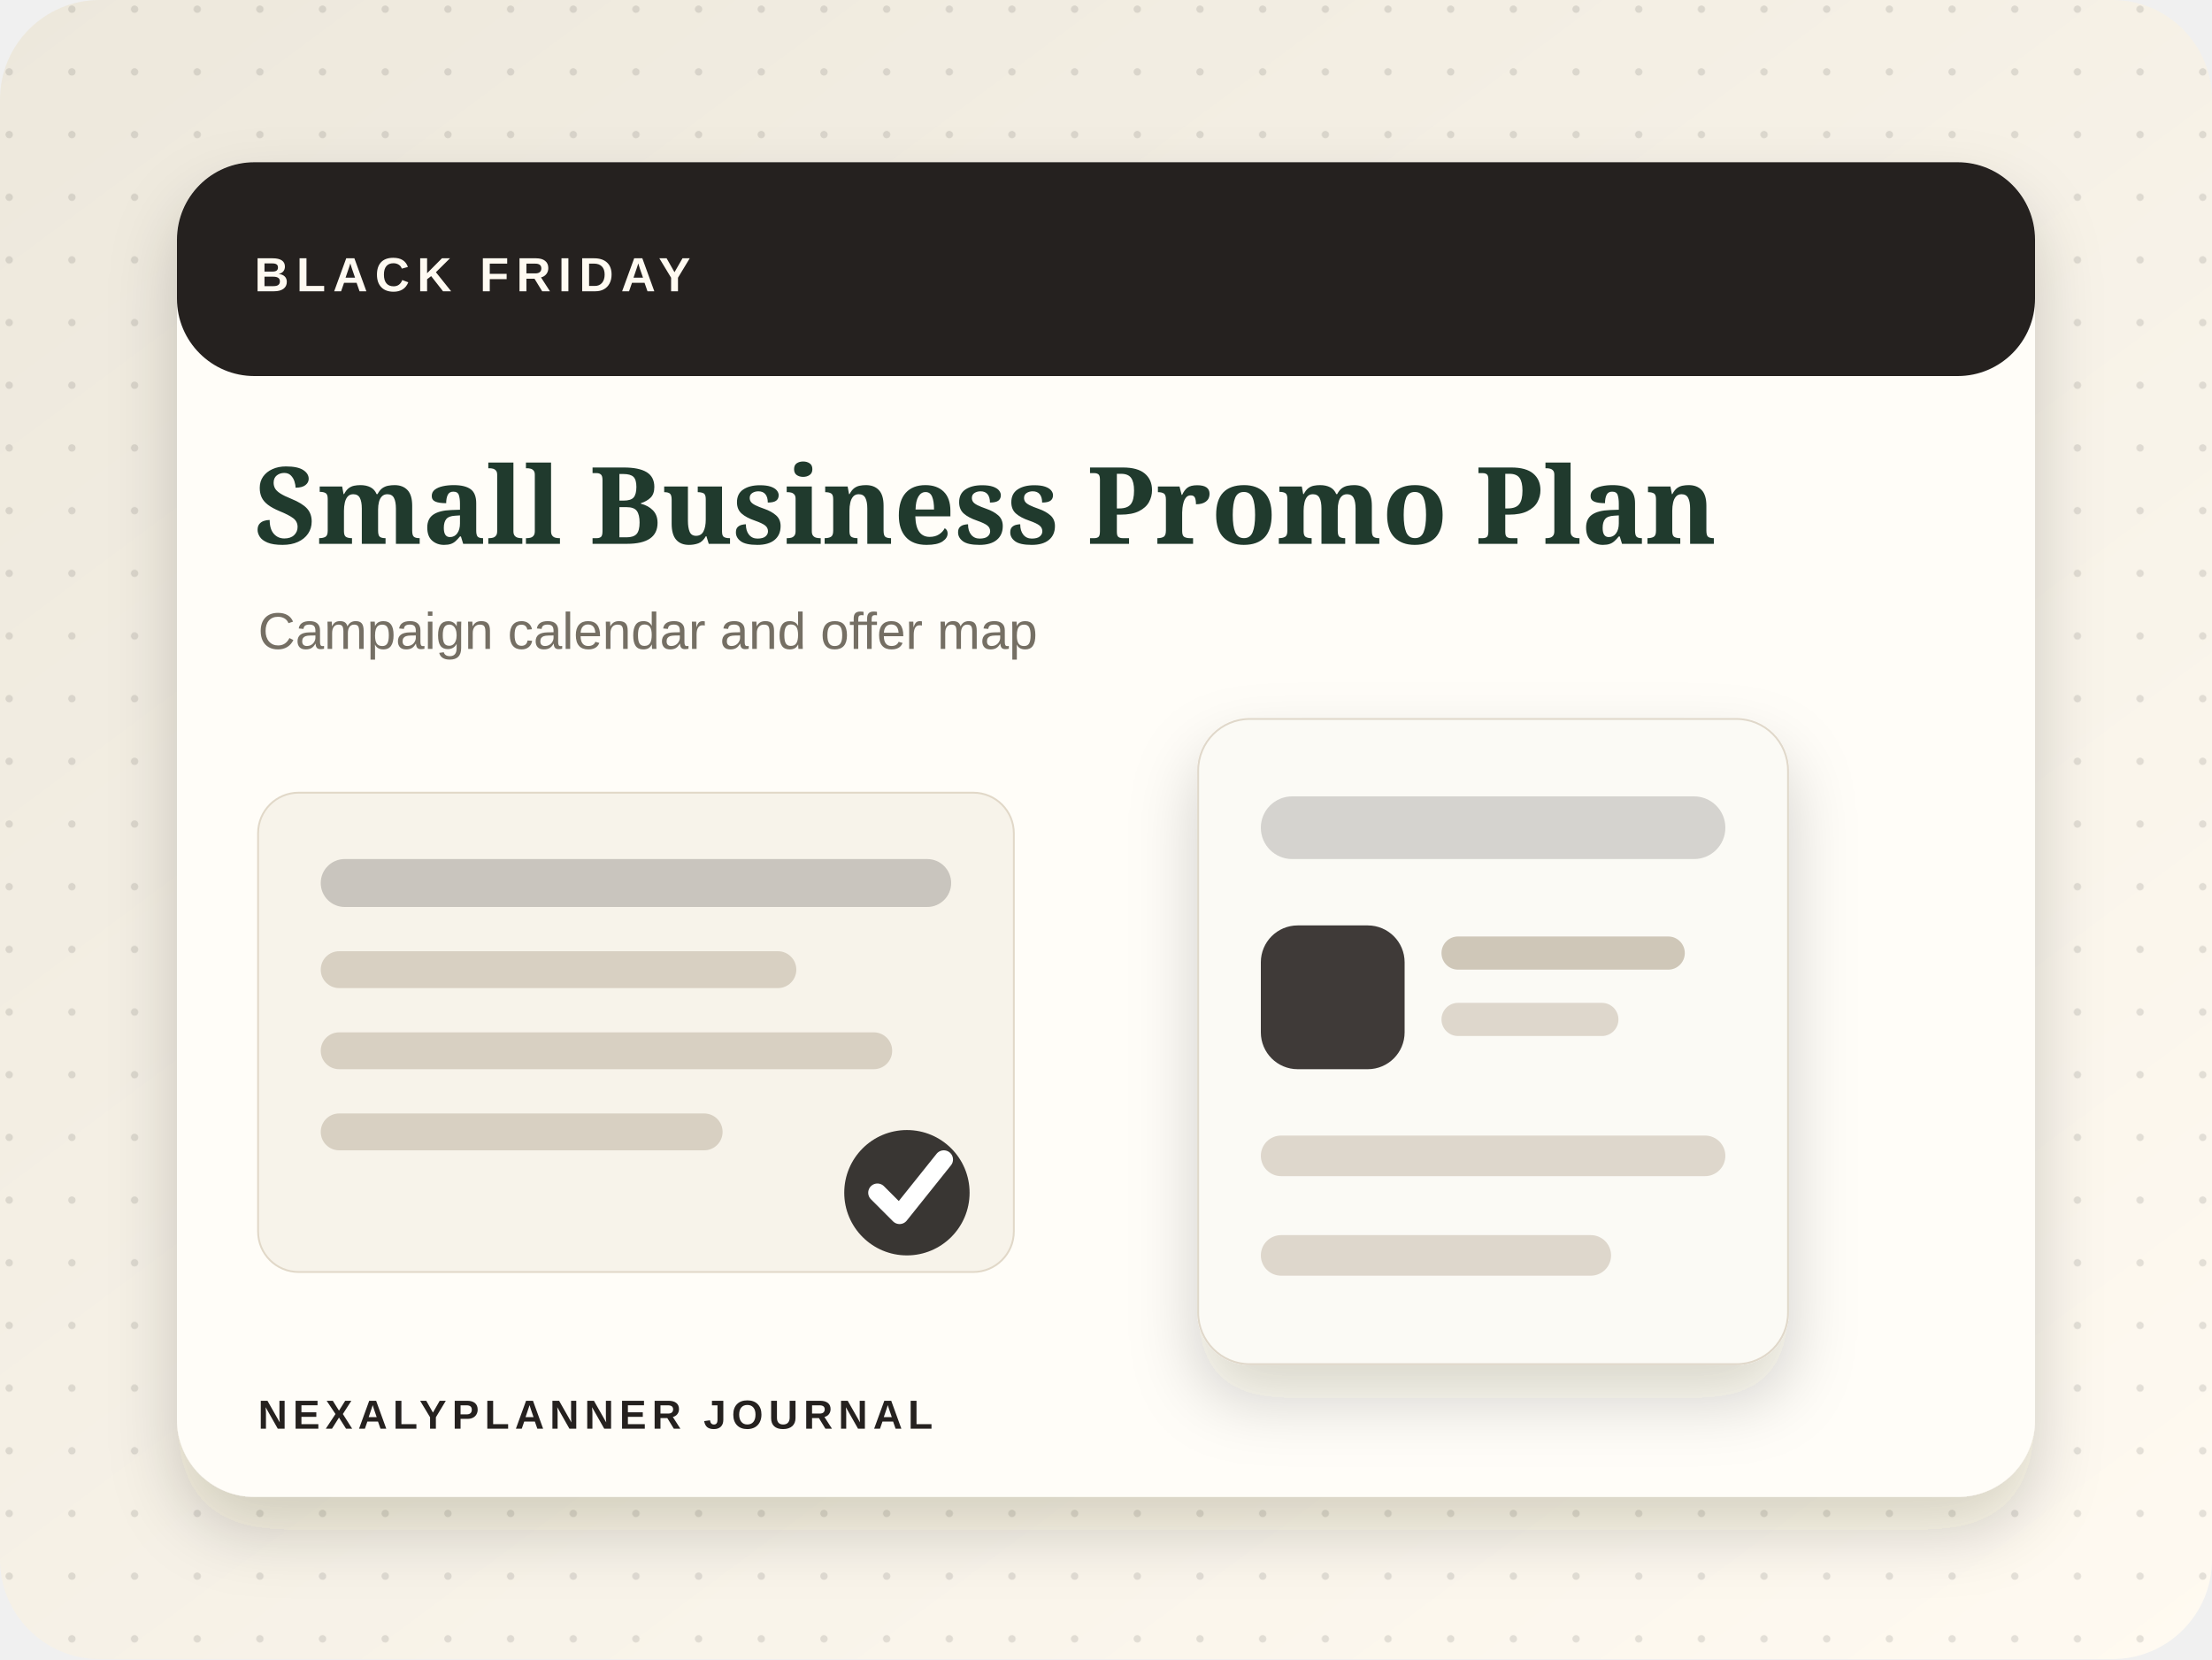
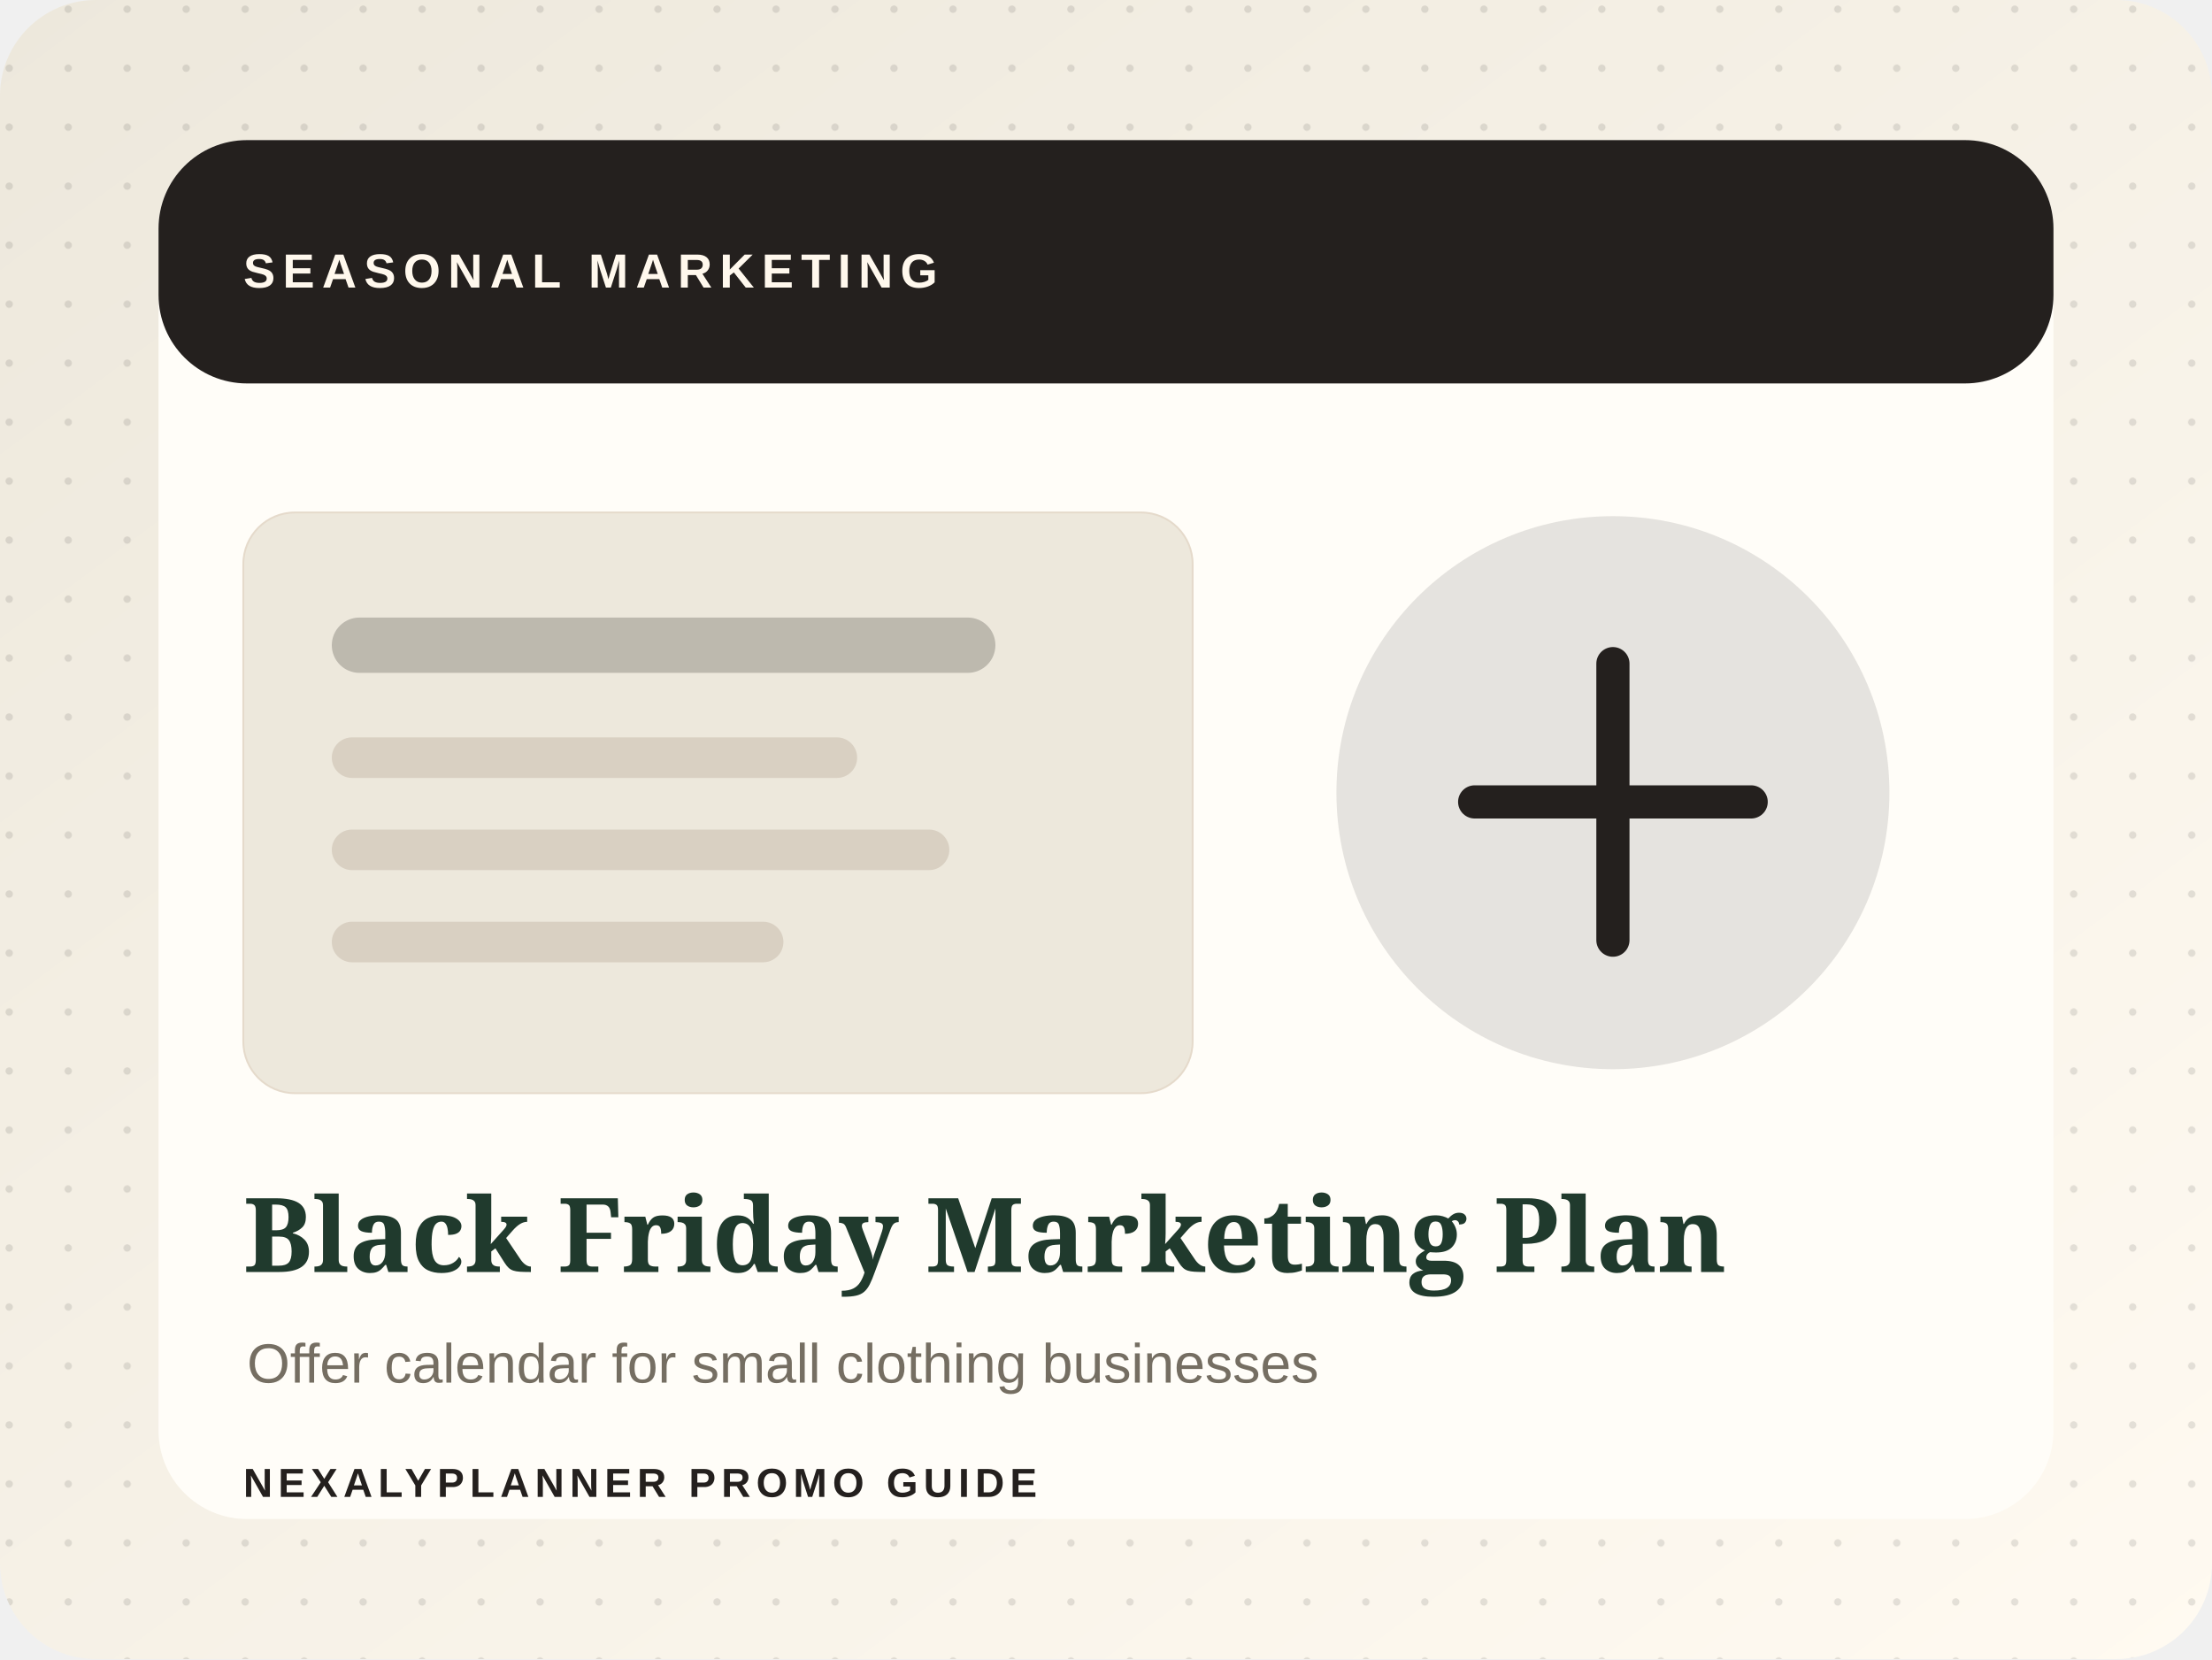
- <svg xmlns="http://www.w3.org/2000/svg" width="1200" height="900" viewBox="0 0 1200 900" role="img" aria-label="Small Business Promo Plan">
+ <svg xmlns="http://www.w3.org/2000/svg" width="1200" height="900" viewBox="0 0 1200 900" role="img" aria-label="Black Friday Marketing Plan - Offer calendar for small clothing businesses">
  <defs>
    <linearGradient id="g" x1="0" y1="0" x2="1" y2="1">
      <stop offset="0" stop-color="#ede8dc" />
      <stop offset="1" stop-color="#fffaf1" />
    </linearGradient>
-     <filter id="shadow" x="-20%" y="-20%" width="140%" height="140%">
-       <feDropShadow dx="0" dy="18" stdDeviation="18" flood-color="#2a1c13" flood-opacity=".18" />
-     </filter>
-     <pattern id="dots" width="34" height="34" patternUnits="userSpaceOnUse">
-       <circle cx="5" cy="5" r="2" fill="#25211f" opacity=".12" />
+     <pattern id="dots" width="32" height="32" patternUnits="userSpaceOnUse">
+       <circle cx="5" cy="5" r="2" fill="#24201e" opacity=".12" />
    </pattern>
  </defs>
-   <rect width="1200" height="900" rx="54" fill="url(#g)" />
-   <rect width="1200" height="900" rx="54" fill="url(#dots)" />
-   <rect x="96" y="88" width="1008" height="724" rx="42" fill="#fffdf8" filter="url(#shadow)" />
-   <rect x="96" y="88" width="1008" height="116" rx="42" fill="#25211f" />
-   <text x="138" y="158" fill="#fffaf1" font-family="Arial, Helvetica, sans-serif" font-size="26" font-weight="700" letter-spacing="4">BLACK FRIDAY</text>
-   <text x="138" y="295" fill="#203a2d" font-family="Georgia, serif" font-size="58" font-weight="700">Small Business Promo Plan</text>
-   <text x="140" y="352" fill="#756f64" font-family="Arial, Helvetica, sans-serif" font-size="28">Campaign calendar and offer map</text>
-   <g transform="translate(140 430)">
-     <rect x="0" y="0" width="410" height="260" rx="22" fill="#f7f3ea" stroke="#e1d8c8" />
-     <rect x="34" y="36" width="342" height="26" rx="13" fill="#25211f" opacity=".22" />
-     <rect x="34" y="86" width="258" height="20" rx="10" fill="#d8d0c2" />
-     <rect x="34" y="130" width="310" height="20" rx="10" fill="#d8d0c2" />
-     <rect x="34" y="174" width="218" height="20" rx="10" fill="#d8d0c2" />
-     <circle cx="352" cy="217" r="34" fill="#25211f" opacity=".9" />
-     <path d="M336 217l12 12 24-30" fill="none" stroke="#fff" stroke-width="10" stroke-linecap="round" stroke-linejoin="round" />
-   </g>
-   <g transform="translate(650 390)">
-     <rect x="0" y="0" width="320" height="350" rx="28" fill="#fbfaf5" stroke="#e0d8ca" filter="url(#shadow)" />
-     <rect x="34" y="42" width="252" height="34" rx="17" fill="#25211f" opacity=".18" />
-     <rect x="34" y="112" width="78" height="78" rx="20" fill="#25211f" opacity=".88" />
-     <rect x="132" y="118" width="132" height="18" rx="9" fill="#cfc7b8" />
-     <rect x="132" y="154" width="96" height="18" rx="9" fill="#ded7cc" />
-     <rect x="34" y="226" width="252" height="22" rx="11" fill="#ded7cc" />
-     <rect x="34" y="280" width="190" height="22" rx="11" fill="#ded7cc" />
-   </g>
-   <text x="140" y="775" fill="#25211f" font-family="Arial, Helvetica, sans-serif" font-size="22" font-weight="700" letter-spacing="3">NEXALYPLANNER JOURNAL</text>
+   <rect width="1200" height="900" rx="52" fill="url(#g)" />
+   <rect width="1200" height="900" rx="52" fill="url(#dots)" />
+   <rect x="86" y="76" width="1028" height="748" rx="48" fill="#fffdf8" />
+   <rect x="86" y="76" width="1028" height="132" rx="48" fill="#24201e" />
+   <text x="132" y="156" fill="#fff8ed" font-family="Arial" font-size="26" font-weight="700" letter-spacing="4">SEASONAL MARKETING</text>
+   <rect x="132" y="278" width="515" height="315" rx="28" fill="#ede8dc" stroke="#e5dacb" />
+   <rect x="180" y="335" width="360" height="30" rx="15" fill="#24201e" opacity=".24" />
+   <rect x="180" y="400" width="285" height="22" rx="11" fill="#d9d0c2" />
+   <rect x="180" y="450" width="335" height="22" rx="11" fill="#d9d0c2" />
+   <rect x="180" y="500" width="245" height="22" rx="11" fill="#d9d0c2" />
+   <circle cx="875" cy="430" r="150" fill="#24201e" opacity=".12" />
+   <path d="M800 435h150M875 360v150" stroke="#24201e" stroke-width="18" stroke-linecap="round" />
+   <text x="132" y="690" fill="#203a2d" font-family="Georgia,serif" font-size="56" font-weight="700">Black Friday Marketing Plan</text>
+   <text x="134" y="750" fill="#756e62" font-family="Arial" font-size="30">Offer calendar for small clothing businesses</text>
+   <text x="132" y="812" fill="#24201e" font-family="Arial" font-size="22" font-weight="700" letter-spacing="3">NEXALYPLANNER PROMO GUIDE</text>
</svg>
